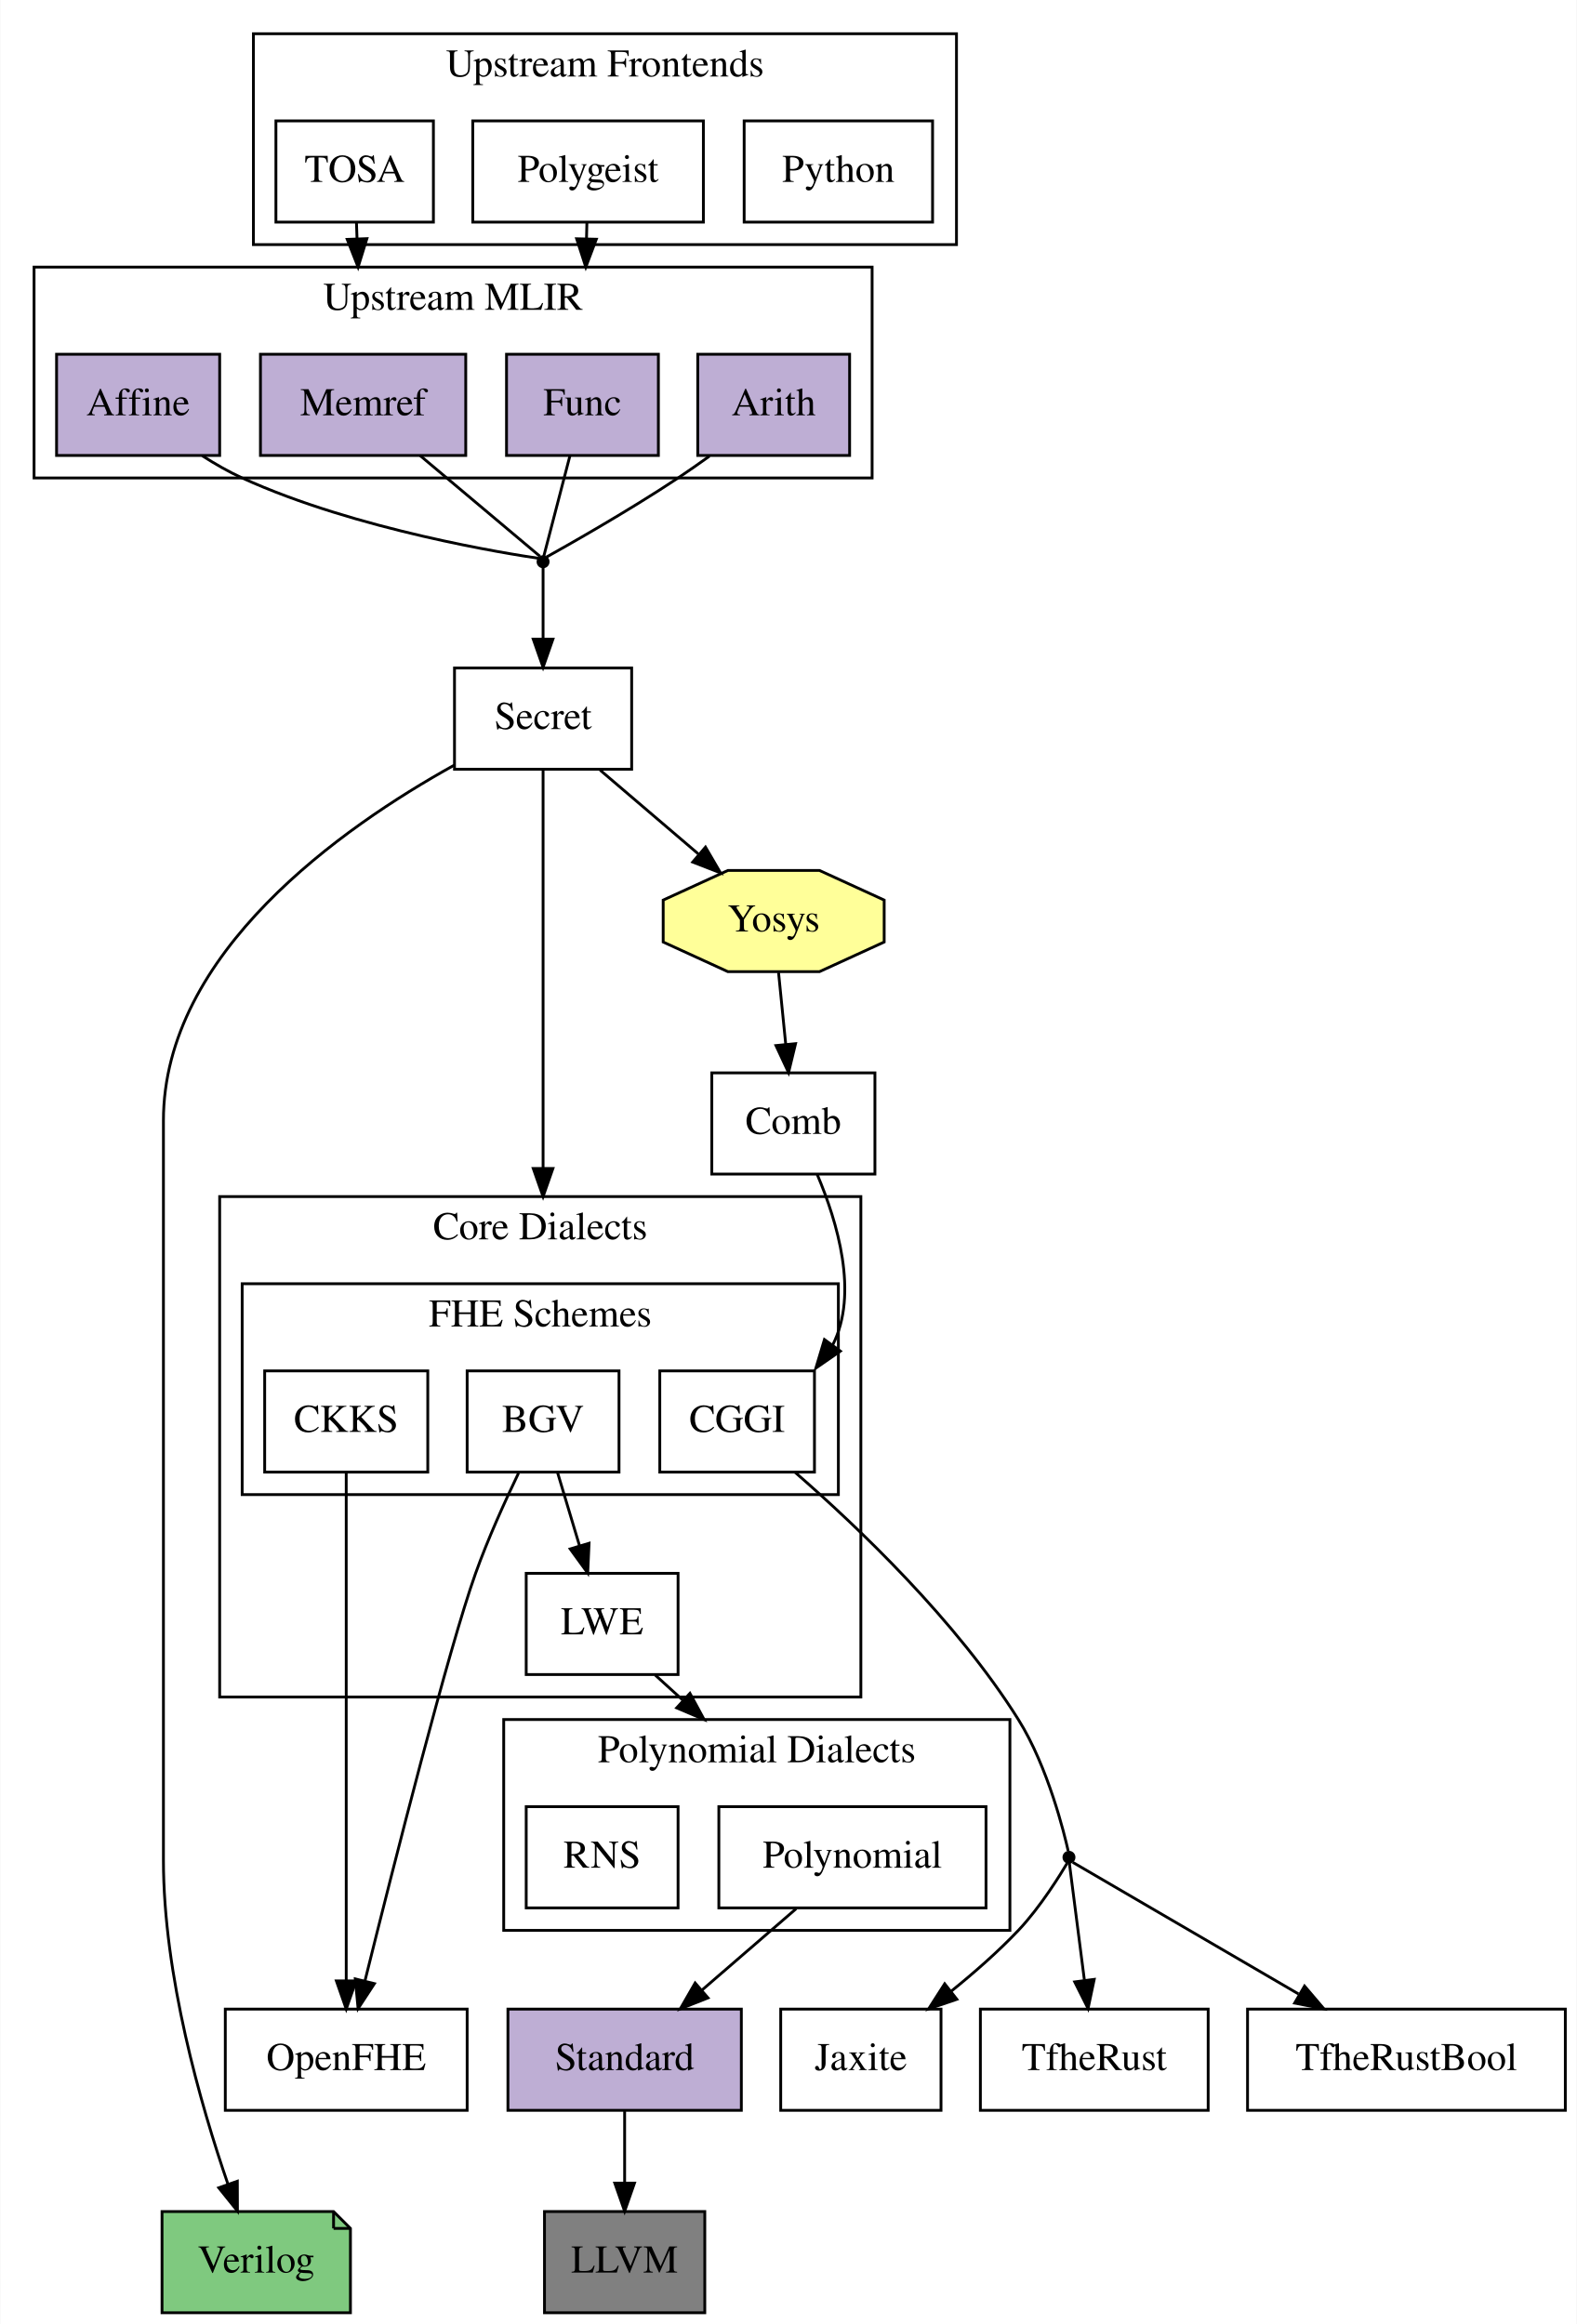
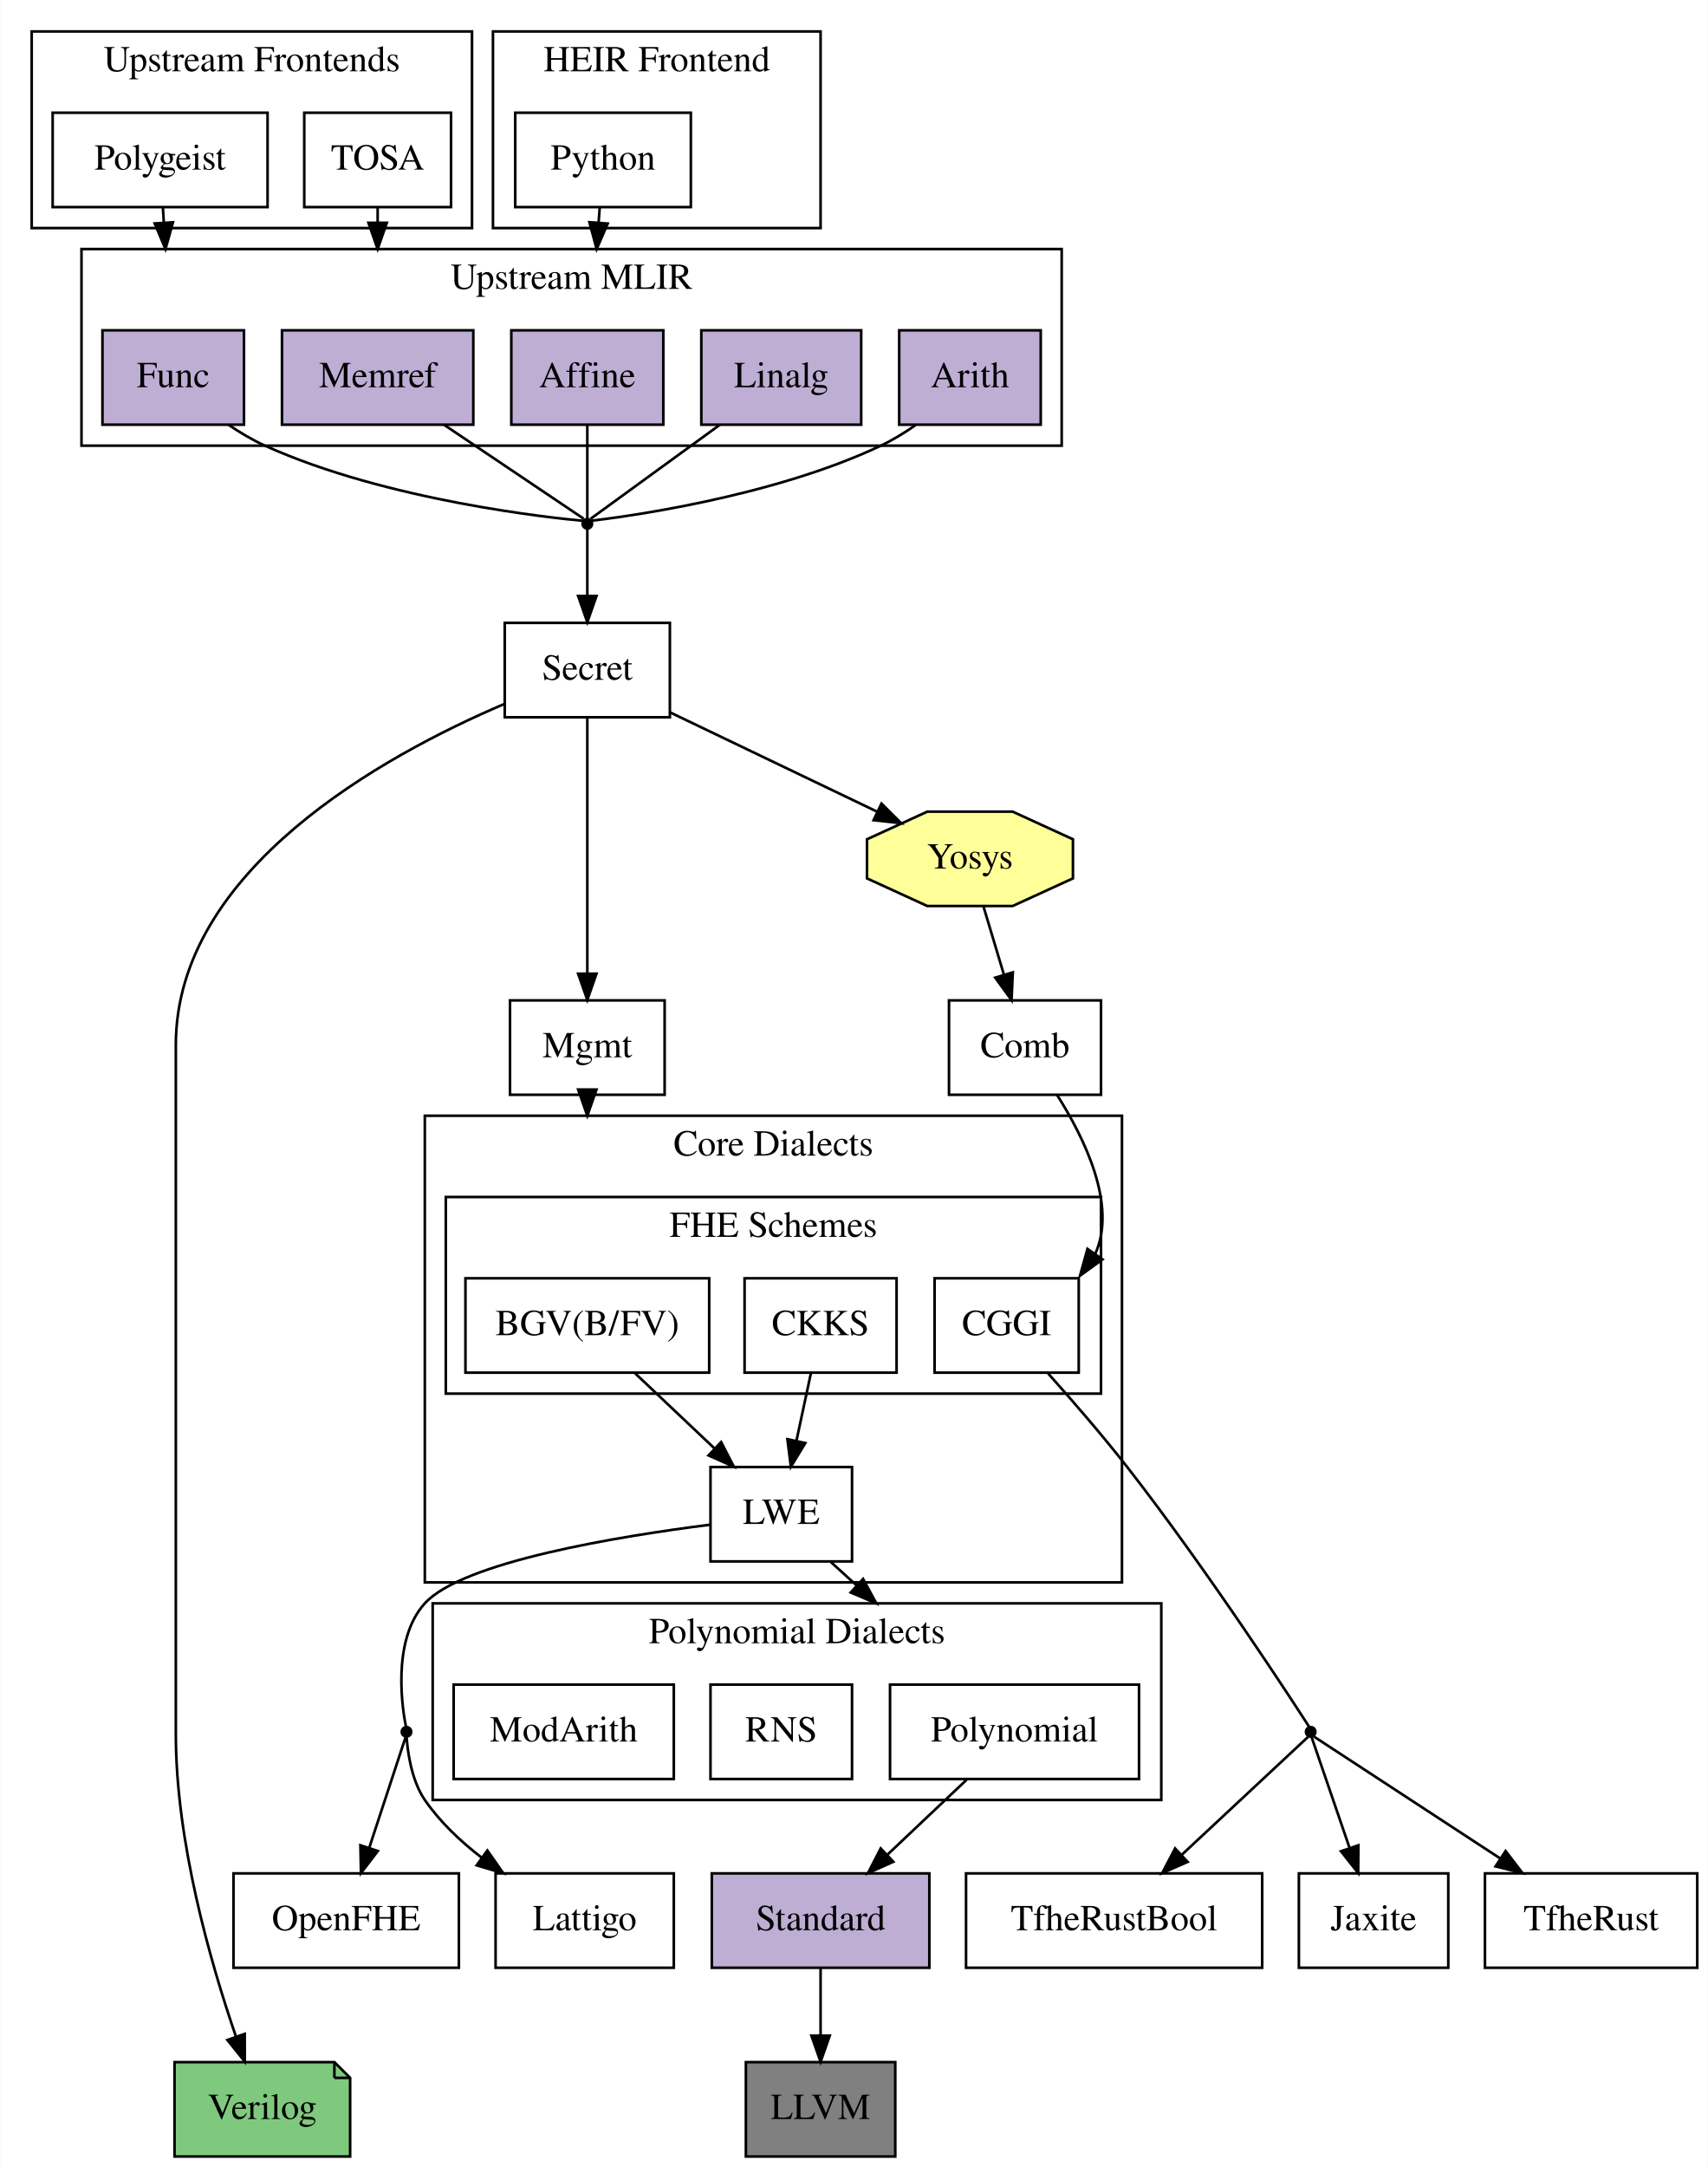
- <svg xmlns="http://www.w3.org/2000/svg" xmlns:xlink="http://www.w3.org/1999/xlink" width="561pt" height="827pt" viewBox="0.00 0.00 560.50 826.60">
+ <svg xmlns="http://www.w3.org/2000/svg" xmlns:xlink="http://www.w3.org/1999/xlink" width="652pt" height="827pt" viewBox="0.00 0.00 651.50 826.60">
  <g id="graph0" class="graph" transform="scale(1 1) rotate(0) translate(4 822.6)">
-     <polygon fill="white" stroke="transparent" points="-4,4 -4,-822.6 556.5,-822.6 556.5,4 -4,4" />
+     <polygon fill="white" stroke="transparent" points="-4,4 -4,-822.6 647.5,-822.6 647.5,4 -4,4" />
    <g id="clust1" class="cluster">
-       <polygon fill="none" stroke="black" points="86,-735.6 86,-810.6 336,-810.6 336,-735.6 86,-735.6" />
-       <text text-anchor="middle" x="211" y="-795.4" font-family="Times,serif" font-size="14.00">Upstream Frontends</text>
+       <polygon fill="none" stroke="black" points="8,-735.6 8,-810.6 176,-810.6 176,-735.6 8,-735.6" />
+       <text text-anchor="middle" x="92" y="-795.4" font-family="Times,serif" font-size="14.00">Upstream Frontends</text>
    </g>
    <g id="clust2" class="cluster">
-       <polygon fill="none" stroke="black" points="8,-652.6 8,-727.6 306,-727.6 306,-652.6 8,-652.6" />
-       <text text-anchor="middle" x="157" y="-712.4" font-family="Times,serif" font-size="14.00">Upstream MLIR</text>
-     </g>
-     <g id="clust5" class="cluster">
-       <polygon fill="none" stroke="black" points="74,-219 74,-397 302,-397 302,-219 74,-219" />
-       <text text-anchor="middle" x="188" y="-381.8" font-family="Times,serif" font-size="14.00">Core Dialects</text>
+       <polygon fill="none" stroke="black" points="184,-735.6 184,-810.6 309,-810.6 309,-735.6 184,-735.6" />
+       <text text-anchor="middle" x="246.5" y="-795.4" font-family="Times,serif" font-size="14.00">HEIR Frontend</text>
+     </g>
+     <g id="clust3" class="cluster">
+       <polygon fill="none" stroke="black" points="27,-652.6 27,-727.6 401,-727.6 401,-652.6 27,-652.6" />
+       <text text-anchor="middle" x="214" y="-712.4" font-family="Times,serif" font-size="14.00">Upstream MLIR</text>
    </g>
    <g id="clust6" class="cluster">
-       <polygon fill="none" stroke="black" points="82,-291 82,-366 294,-366 294,-291 82,-291" />
-       <text text-anchor="middle" x="188" y="-350.8" font-family="Times,serif" font-size="14.00">FHE Schemes</text>
+       <polygon fill="none" stroke="black" points="158,-219 158,-397 424,-397 424,-219 158,-219" />
+       <text text-anchor="middle" x="291" y="-381.8" font-family="Times,serif" font-size="14.00">Core Dialects</text>
    </g>
    <g id="clust7" class="cluster">
-       <polygon fill="none" stroke="black" points="175,-136 175,-211 355,-211 355,-136 175,-136" />
-       <text text-anchor="middle" x="265" y="-195.8" font-family="Times,serif" font-size="14.00">Polynomial Dialects</text>
+       <polygon fill="none" stroke="black" points="166,-291 166,-366 416,-366 416,-291 166,-291" />
+       <text text-anchor="middle" x="291" y="-350.8" font-family="Times,serif" font-size="14.00">FHE Schemes</text>
+     </g>
+     <g id="clust8" class="cluster">
+       <polygon fill="none" stroke="black" points="161,-136 161,-211 439,-211 439,-136 161,-136" />
+       <text text-anchor="middle" x="300" y="-195.8" font-family="Times,serif" font-size="14.00">Polynomial Dialects</text>
    </g>
    <g id="node1" class="node">
-       <polygon fill="white" stroke="black" points="327.5,-779.6 260.5,-779.6 260.5,-743.6 327.5,-743.6 327.5,-779.6" />
-       <text text-anchor="middle" x="294" y="-757.9" font-family="Times,serif" font-size="14.00">Python</text>
+       <polygon fill="white" stroke="black" points="98,-779.6 16,-779.6 16,-743.6 98,-743.6 98,-779.6" />
+       <text text-anchor="middle" x="57" y="-757.9" font-family="Times,serif" font-size="14.00">Polygeist</text>
+     </g>
+     <g id="node7" class="node">
+       <polygon fill="#beaed4" stroke="black" points="89,-696.6 35,-696.6 35,-660.6 89,-660.6 89,-696.6" />
+       <text text-anchor="middle" x="62" y="-674.9" font-family="Times,serif" font-size="14.00">Func</text>
+     </g>
+     <g id="edge7" class="edge">
+       <path fill="none" stroke="black" d="M58.06,-743.42C58.17,-741.63 58.29,-739.75 58.41,-737.8" />
+       <polygon fill="black" stroke="black" points="61.91,-737.8 59.04,-727.6 54.93,-737.37 61.91,-737.8" />
    </g>
    <g id="node2" class="node">
-       <polygon fill="white" stroke="black" points="246,-779.6 164,-779.6 164,-743.6 246,-743.6 246,-779.6" />
-       <text text-anchor="middle" x="205" y="-757.9" font-family="Times,serif" font-size="14.00">Polygeist</text>
+       <polygon fill="white" stroke="black" points="168,-779.6 112,-779.6 112,-743.6 168,-743.6 168,-779.6" />
+       <text text-anchor="middle" x="140" y="-757.9" font-family="Times,serif" font-size="14.00">TOSA</text>
+     </g>
+     <g id="node8" class="node">
+       <polygon fill="#beaed4" stroke="black" points="176.5,-696.6 103.5,-696.6 103.5,-660.6 176.5,-660.6 176.5,-696.6" />
+       <text text-anchor="middle" x="140" y="-674.9" font-family="Times,serif" font-size="14.00">Memref</text>
+     </g>
+     <g id="edge6" class="edge">
+       <path fill="none" stroke="black" d="M140,-743.42C140,-741.63 140,-739.75 140,-737.8" />
+       <polygon fill="black" stroke="black" points="143.5,-737.6 140,-727.6 136.5,-737.6 143.5,-737.6" />
+     </g>
+     <g id="node3" class="node">
+       <polygon fill="white" stroke="black" points="259.5,-779.6 192.5,-779.6 192.5,-743.6 259.5,-743.6 259.5,-779.6" />
+       <text text-anchor="middle" x="226" y="-757.9" font-family="Times,serif" font-size="14.00">Python</text>
    </g>
    <g id="node6" class="node">
-       <polygon fill="#beaed4" stroke="black" points="230,-696.6 176,-696.6 176,-660.6 230,-660.6 230,-696.6" />
-       <text text-anchor="middle" x="203" y="-674.9" font-family="Times,serif" font-size="14.00">Func</text>
-     </g>
-     <g id="edge6" class="edge">
-       <path fill="none" stroke="black" d="M204.58,-743.42C204.53,-741.63 204.49,-739.75 204.44,-737.8" />
-       <polygon fill="black" stroke="black" points="207.93,-737.51 204.19,-727.6 200.93,-737.68 207.93,-737.51" />
-     </g>
-     <g id="node3" class="node">
-       <polygon fill="white" stroke="black" points="150,-779.6 94,-779.6 94,-743.6 150,-743.6 150,-779.6" />
-       <text text-anchor="middle" x="122" y="-757.9" font-family="Times,serif" font-size="14.00">TOSA</text>
-     </g>
-     <g id="node7" class="node">
-       <polygon fill="#beaed4" stroke="black" points="161.5,-696.6 88.5,-696.6 88.5,-660.6 161.5,-660.6 161.5,-696.6" />
-       <text text-anchor="middle" x="125" y="-674.9" font-family="Times,serif" font-size="14.00">Memref</text>
+       <polygon fill="#beaed4" stroke="black" points="249,-696.6 191,-696.6 191,-660.6 249,-660.6 249,-696.6" />
+       <text text-anchor="middle" x="220" y="-674.9" font-family="Times,serif" font-size="14.00">Affine</text>
+     </g>
+     <g id="edge8" class="edge">
+       <path fill="none" stroke="black" d="M224.73,-743.42C224.6,-741.63 224.46,-739.75 224.31,-737.8" />
+       <polygon fill="black" stroke="black" points="227.78,-737.31 223.56,-727.6 220.8,-737.83 227.78,-737.31" />
+     </g>
+     <g id="node4" class="node">
+       <polygon fill="#beaed4" stroke="black" points="393,-696.6 339,-696.6 339,-660.6 393,-660.6 393,-696.6" />
+       <text text-anchor="middle" x="366" y="-674.9" font-family="Times,serif" font-size="14.00">Arith</text>
+     </g>
+     <g id="node9" class="node">
+       <ellipse fill="black" stroke="black" cx="220" cy="-622.8" rx="1.8" ry="1.8" />
+     </g>
+     <g id="edge1" class="edge">
+       <path fill="none" stroke="black" d="M345.21,-660.41C341.01,-657.5 336.5,-654.73 332,-652.6 289.91,-632.64 232.12,-625.2 221.66,-623.99" />
+     </g>
+     <g id="node10" class="node">
+       <polygon fill="#ffff99" stroke="black" points="405.29,-487.54 405.29,-502.46 382.28,-513 349.72,-513 326.71,-502.46 326.71,-487.54 349.72,-477 382.28,-477 405.29,-487.54" />
+       <text text-anchor="middle" x="366" y="-491.3" font-family="Times,serif" font-size="14.00">Yosys</text>
+     </g>
+     <g id="node5" class="node">
+       <polygon fill="#beaed4" stroke="black" points="324.5,-696.6 263.5,-696.6 263.5,-660.6 324.5,-660.6 324.5,-696.6" />
+       <text text-anchor="middle" x="294" y="-674.9" font-family="Times,serif" font-size="14.00">Linalg</text>
+     </g>
+     <g id="edge2" class="edge">
+       <path fill="none" stroke="black" d="M270.59,-660.58C251.62,-646.79 227.11,-628.97 221.28,-624.73" />
+     </g>
+     <g id="edge3" class="edge">
+       <path fill="none" stroke="black" d="M220,-660.58C220,-646.79 220,-628.97 220,-624.73" />
+     </g>
+     <g id="edge4" class="edge">
+       <path fill="none" stroke="black" d="M83.04,-660.6C87.46,-657.6 92.24,-654.76 97,-652.6 143.75,-631.43 207.8,-624.9 218.47,-623.93" />
    </g>
    <g id="edge5" class="edge">
-       <path fill="none" stroke="black" d="M122.64,-743.42C122.7,-741.63 122.77,-739.75 122.84,-737.8" />
-       <polygon fill="black" stroke="black" points="126.35,-737.72 123.22,-727.6 119.35,-737.46 126.35,-737.72" />
-     </g>
-     <g id="node4" class="node">
-       <polygon fill="#beaed4" stroke="black" points="298,-696.6 244,-696.6 244,-660.6 298,-660.6 298,-696.6" />
-       <text text-anchor="middle" x="271" y="-674.9" font-family="Times,serif" font-size="14.00">Arith</text>
-     </g>
-     <g id="node8" class="node">
-       <ellipse fill="black" stroke="black" cx="189" cy="-622.8" rx="1.8" ry="1.8" />
-     </g>
-     <g id="edge1" class="edge">
-       <path fill="none" stroke="black" d="M248.16,-660.36C244.47,-657.7 240.66,-655.04 237,-652.6 218.88,-640.54 195.72,-627.53 190.21,-624.47" />
-     </g>
-     <g id="node9" class="node">
-       <polygon fill="#ffff99" stroke="black" points="310.29,-487.54 310.29,-502.46 287.28,-513 254.72,-513 231.71,-502.46 231.71,-487.54 254.72,-477 287.28,-477 310.29,-487.54" />
-       <text text-anchor="middle" x="271" y="-491.3" font-family="Times,serif" font-size="14.00">Yosys</text>
-     </g>
-     <g id="node5" class="node">
-       <polygon fill="#beaed4" stroke="black" points="74,-696.6 16,-696.6 16,-660.6 74,-660.6 74,-696.6" />
-       <text text-anchor="middle" x="45" y="-674.9" font-family="Times,serif" font-size="14.00">Affine</text>
-     </g>
-     <g id="edge2" class="edge">
-       <path fill="none" stroke="black" d="M67.8,-660.5C72.35,-657.58 77.21,-654.79 82,-652.6 122.59,-634.05 177.49,-625.47 187.43,-624.02" />
-     </g>
-     <g id="edge3" class="edge">
-       <path fill="none" stroke="black" d="M198.57,-660.58C194.98,-646.79 190.35,-628.97 189.24,-624.73" />
-     </g>
-     <g id="edge4" class="edge">
-       <path fill="none" stroke="black" d="M145.25,-660.58C161.66,-646.79 182.85,-628.97 187.89,-624.73" />
-     </g>
-     <g id="node10" class="node">
-       <g id="a_node10">
-         <a xlink:href="https://heir.dev/docs/dialects/secret/" xlink:title="Secret">
-           <polygon fill="white" stroke="black" points="220.5,-585 157.5,-585 157.5,-549 220.5,-549 220.5,-585" />
-           <text text-anchor="middle" x="189" y="-563.3" font-family="Times,serif" font-size="14.00">Secret</text>
-         </a>
-       </g>
-     </g>
-     <g id="edge7" class="edge">
-       <path fill="none" stroke="black" d="M189,-620.87C189,-617.64 189,-606.55 189,-595.35" />
-       <polygon fill="black" stroke="black" points="192.5,-595.26 189,-585.26 185.5,-595.26 192.5,-595.26" />
+       <path fill="none" stroke="black" d="M165.31,-660.58C185.82,-646.79 212.31,-628.97 218.61,-624.73" />
    </g>
    <g id="node11" class="node">
      <g id="a_node11">
+         <a xlink:href="https://heir.dev/docs/dialects/secret/" xlink:title="Secret">
+           <polygon fill="white" stroke="black" points="251.5,-585 188.5,-585 188.5,-549 251.5,-549 251.5,-585" />
+           <text text-anchor="middle" x="220" y="-563.3" font-family="Times,serif" font-size="14.00">Secret</text>
+         </a>
+       </g>
+     </g>
+     <g id="edge9" class="edge">
+       <path fill="none" stroke="black" d="M220,-620.87C220,-617.64 220,-606.55 220,-595.35" />
+       <polygon fill="black" stroke="black" points="223.5,-595.26 220,-585.26 216.5,-595.26 223.5,-595.26" />
+     </g>
+     <g id="node12" class="node">
+       <g id="a_node12">
        <a xlink:href="https://heir.dev/docs/dialects/comb/" xlink:title="Comb">
-           <polygon fill="white" stroke="black" points="307,-441 249,-441 249,-405 307,-405 307,-441" />
-           <text text-anchor="middle" x="278" y="-419.3" font-family="Times,serif" font-size="14.00">Comb</text>
-         </a>
-       </g>
-     </g>
-     <g id="edge9" class="edge">
-       <path fill="none" stroke="black" d="M272.73,-476.7C273.5,-468.98 274.43,-459.71 275.29,-451.11" />
-       <polygon fill="black" stroke="black" points="278.78,-451.4 276.29,-441.1 271.81,-450.71 278.78,-451.4" />
-     </g>
-     <g id="edge8" class="edge">
-       <path fill="none" stroke="black" d="M209.27,-548.7C219.8,-539.7 232.81,-528.6 244.17,-518.9" />
-       <polygon fill="black" stroke="black" points="246.75,-521.3 252.09,-512.14 242.21,-515.98 246.75,-521.3" />
-     </g>
-     <g id="node12" class="node">
-       <polygon fill="#7fc97f" stroke="black" points="114.5,-36 53.5,-36 53.5,0 120.5,0 120.5,-30 114.5,-36" />
-       <polyline fill="none" stroke="black" points="114.5,-36 114.5,-30 " />
-       <polyline fill="none" stroke="black" points="120.5,-30 114.5,-30 " />
-       <text text-anchor="middle" x="87" y="-14.3" font-family="Times,serif" font-size="14.00">Verilog</text>
+           <polygon fill="white" stroke="black" points="416,-441 358,-441 358,-405 416,-405 416,-441" />
+           <text text-anchor="middle" x="387" y="-419.3" font-family="Times,serif" font-size="14.00">Comb</text>
+         </a>
+       </g>
+     </g>
+     <g id="edge11" class="edge">
+       <path fill="none" stroke="black" d="M371.19,-476.7C373.53,-468.9 376.35,-459.51 378.95,-450.83" />
+       <polygon fill="black" stroke="black" points="382.35,-451.69 381.87,-441.1 375.64,-449.68 382.35,-451.69" />
    </g>
    <g id="edge10" class="edge">
-       <path fill="none" stroke="black" d="M157.35,-550.42C117.45,-528.28 54,-483.7 54,-424 54,-424 54,-424 54,-161 54,-119.97 67.23,-73.97 76.94,-45.74" />
-       <polygon fill="black" stroke="black" points="80.28,-46.78 80.32,-36.19 73.68,-44.45 80.28,-46.78" />
+       <path fill="none" stroke="black" d="M251.68,-550.81C274.93,-539.66 306.51,-524.52 330.59,-512.98" />
+       <polygon fill="black" stroke="black" points="332.24,-516.07 339.75,-508.59 329.22,-509.75 332.24,-516.07" />
+     </g>
+     <g id="node13" class="node">
+       <polygon fill="#7fc97f" stroke="black" points="123.5,-36 62.5,-36 62.5,0 129.5,0 129.5,-30 123.5,-36" />
+       <polyline fill="none" stroke="black" points="123.5,-36 123.5,-30 " />
+       <polyline fill="none" stroke="black" points="129.5,-30 123.5,-30 " />
+       <text text-anchor="middle" x="96" y="-14.3" font-family="Times,serif" font-size="14.00">Verilog</text>
+     </g>
+     <g id="edge12" class="edge">
+       <path fill="none" stroke="black" d="M188.23,-554.03C142.35,-534.44 63,-490.89 63,-424 63,-424 63,-424 63,-161 63,-119.97 76.23,-73.97 85.94,-45.74" />
+       <polygon fill="black" stroke="black" points="89.28,-46.78 89.32,-36.19 82.68,-44.45 89.28,-46.78" />
    </g>
    <g id="node14" class="node">
      <g id="a_node14">
-         <a xlink:href="https://heir.dev/docs/dialects/bgv/" xlink:title="BGV">
-           <polygon fill="white" stroke="black" points="216,-335 162,-335 162,-299 216,-299 216,-335" />
-           <text text-anchor="middle" x="189" y="-313.3" font-family="Times,serif" font-size="14.00">BGV</text>
-         </a>
-       </g>
-     </g>
-     <g id="edge11" class="edge">
-       <path fill="none" stroke="black" d="M189,-548.95C189,-519.97 189,-459.19 189,-407.26" />
-       <polygon fill="black" stroke="black" points="192.5,-407 189,-397 185.5,-407 192.5,-407" />
+         <a xlink:href="https://heir.dev/docs/dialects/mgmt/" xlink:title="Mgmt">
+           <polygon fill="white" stroke="black" points="249.5,-441 190.5,-441 190.5,-405 249.5,-405 249.5,-441" />
+           <text text-anchor="middle" x="220" y="-419.3" font-family="Times,serif" font-size="14.00">Mgmt</text>
+         </a>
+       </g>
+     </g>
+     <g id="edge13" class="edge">
+       <path fill="none" stroke="black" d="M220,-548.87C220,-524.67 220,-480.21 220,-451.39" />
+       <polygon fill="black" stroke="black" points="223.5,-451.19 220,-441.19 216.5,-451.19 223.5,-451.19" />
+     </g>
+     <g id="node18" class="node">
+       <g id="a_node18">
+         <a xlink:href="https://heir.dev/docs/dialects/cggi/" xlink:title="CGGI">
+           <polygon fill="white" stroke="black" points="407.5,-335 352.5,-335 352.5,-299 407.5,-299 407.5,-335" />
+           <text text-anchor="middle" x="380" y="-313.3" font-family="Times,serif" font-size="14.00">CGGI</text>
+         </a>
+       </g>
+     </g>
+     <g id="edge15" class="edge">
+       <path fill="none" stroke="black" d="M399.21,-404.97C409.78,-388.32 422.16,-362.83 413.84,-344.41" />
+       <polygon fill="black" stroke="black" points="416.58,-342.21 408,-336 410.83,-346.21 416.58,-342.21" />
    </g>
    <g id="node16" class="node">
      <g id="a_node16">
-         <a xlink:href="https://heir.dev/docs/dialects/cggi/" xlink:title="CGGI">
-           <polygon fill="white" stroke="black" points="285.5,-335 230.5,-335 230.5,-299 285.5,-299 285.5,-335" />
-           <text text-anchor="middle" x="258" y="-313.3" font-family="Times,serif" font-size="14.00">CGGI</text>
-         </a>
-       </g>
-     </g>
-     <g id="edge12" class="edge">
-       <path fill="none" stroke="black" d="M286.5,-404.81C293.63,-388.03 301.29,-362.43 292,-344.25" />
-       <polygon fill="black" stroke="black" points="294.71,-342.03 286,-336 289.05,-346.15 294.71,-342.03" />
-     </g>
-     <g id="node13" class="node">
-       <g id="a_node13">
+         <a xlink:href="https://heir.dev/docs/dialects/bgv/" xlink:title="BGV(B/FV)">
+           <polygon fill="white" stroke="black" points="266.5,-335 173.5,-335 173.5,-299 266.5,-299 266.5,-335" />
+           <text text-anchor="middle" x="220" y="-313.3" font-family="Times,serif" font-size="14.00">BGV(B/FV)</text>
+         </a>
+       </g>
+     </g>
+     <g id="edge14" class="edge">
+       <path fill="none" stroke="black" d="M220,-404.83C220,-404.67 220,-404.52 220,-404.37" />
+       <polygon fill="black" stroke="black" points="223.5,-407 220,-397 216.5,-407 223.5,-407" />
+     </g>
+     <g id="node15" class="node">
+       <g id="a_node15">
        <a xlink:href="https://heir.dev/docs/dialects/lwe/" xlink:title="LWE">
-           <polygon fill="white" stroke="black" points="237,-263 183,-263 183,-227 237,-227 237,-263" />
-           <text text-anchor="middle" x="210" y="-241.3" font-family="Times,serif" font-size="14.00">LWE</text>
-         </a>
-       </g>
+           <polygon fill="white" stroke="black" points="321,-263 267,-263 267,-227 321,-227 321,-263" />
+           <text text-anchor="middle" x="294" y="-241.3" font-family="Times,serif" font-size="14.00">LWE</text>
+         </a>
+       </g>
+     </g>
+     <g id="node19" class="node">
+       <g id="a_node19">
+         <a xlink:href="https://heir.dev/docs/dialects/polynomial/" xlink:title="Polynomial">
+           <polygon fill="white" stroke="black" points="430.5,-180 335.5,-180 335.5,-144 430.5,-144 430.5,-180" />
+           <text text-anchor="middle" x="383" y="-158.3" font-family="Times,serif" font-size="14.00">Polynomial</text>
+         </a>
+       </g>
+     </g>
+     <g id="edge21" class="edge">
+       <path fill="none" stroke="black" d="M312.87,-226.82C315.91,-224.06 319.18,-221.09 322.59,-217.98" />
+       <polygon fill="black" stroke="black" points="325.22,-220.32 330.26,-211 320.51,-215.14 325.22,-220.32" />
+     </g>
+     <g id="node20" class="node">
+       <g id="a_node20">
+         <a xlink:href="https://heir.dev/docs/dialects/rns/" xlink:title="RNS">
+           <polygon fill="white" stroke="black" points="321,-180 267,-180 267,-144 321,-144 321,-180" />
+           <text text-anchor="middle" x="294" y="-158.3" font-family="Times,serif" font-size="14.00">RNS</text>
+         </a>
+       </g>
+     </g>
+     <g id="node29" class="node">
+       <ellipse fill="black" stroke="black" cx="151" cy="-162" rx="1.8" ry="1.8" />
+     </g>
+     <g id="edge18" class="edge">
+       <path fill="none" stroke="black" d="M266.98,-241.02C231.61,-236.53 172.44,-226.85 158,-211 144.84,-196.56 149.78,-168.87 150.83,-163.81" />
+     </g>
+     <g id="edge16" class="edge">
+       <path fill="none" stroke="black" d="M238.29,-298.7C247.43,-290.05 258.64,-279.45 268.6,-270.03" />
+       <polygon fill="black" stroke="black" points="271.06,-272.52 275.92,-263.1 266.25,-267.43 271.06,-272.52" />
    </g>
    <g id="node17" class="node">
      <g id="a_node17">
-         <a xlink:href="https://heir.dev/docs/dialects/polynomial/" xlink:title="Polynomial">
-           <polygon fill="white" stroke="black" points="346.5,-180 251.5,-180 251.5,-144 346.5,-144 346.5,-180" />
-           <text text-anchor="middle" x="299" y="-158.3" font-family="Times,serif" font-size="14.00">Polynomial</text>
-         </a>
-       </g>
-     </g>
-     <g id="edge16" class="edge">
-       <path fill="none" stroke="black" d="M228.87,-226.82C231.91,-224.06 235.18,-221.09 238.59,-217.98" />
-       <polygon fill="black" stroke="black" points="241.22,-220.32 246.26,-211 236.51,-215.14 241.22,-220.32" />
-     </g>
-     <g id="node18" class="node">
-       <g id="a_node18">
-         <a xlink:href="https://heir.dev/docs/dialects/rns/" xlink:title="RNS">
-           <polygon fill="white" stroke="black" points="237,-180 183,-180 183,-144 237,-144 237,-180" />
-           <text text-anchor="middle" x="210" y="-158.3" font-family="Times,serif" font-size="14.00">RNS</text>
-         </a>
-       </g>
-     </g>
-     <g id="edge15" class="edge">
-       <path fill="none" stroke="black" d="M194.19,-298.7C196.53,-290.9 199.35,-281.51 201.95,-272.83" />
-       <polygon fill="black" stroke="black" points="205.35,-273.69 204.87,-263.1 198.64,-271.68 205.35,-273.69" />
-     </g>
-     <g id="node19" class="node">
-       <g id="a_node19">
+         <a xlink:href="https://heir.dev/docs/dialects/ckks/" xlink:title="CKKS">
+           <polygon fill="white" stroke="black" points="338,-335 280,-335 280,-299 338,-299 338,-335" />
+           <text text-anchor="middle" x="309" y="-313.3" font-family="Times,serif" font-size="14.00">CKKS</text>
+         </a>
+       </g>
+     </g>
+     <g id="edge17" class="edge">
+       <path fill="none" stroke="black" d="M305.29,-298.7C303.64,-290.98 301.65,-281.71 299.81,-273.11" />
+       <polygon fill="black" stroke="black" points="303.18,-272.15 297.67,-263.1 296.34,-273.62 303.18,-272.15" />
+     </g>
+     <g id="node30" class="node">
+       <ellipse fill="black" stroke="black" cx="496" cy="-162" rx="1.8" ry="1.8" />
+     </g>
+     <g id="edge22" class="edge">
+       <path fill="none" stroke="black" d="M395.8,-298.72C404.9,-288.54 416.4,-275.29 426,-263 456.77,-223.58 490.3,-171.85 495.35,-164.01" />
+     </g>
+     <g id="node22" class="node">
+       <g id="a_node22">
+         <a xlink:href="https://heir.dev/docs/dialects/lattigo/" xlink:title="Lattigo">
+           <polygon fill="white" stroke="black" points="253,-108 185,-108 185,-72 253,-72 253,-108" />
+           <text text-anchor="middle" x="219" y="-86.3" font-family="Times,serif" font-size="14.00">Lattigo</text>
+         </a>
+       </g>
+     </g>
+     <g id="node23" class="node">
+       <g id="a_node23">
        <a xlink:href="https://heir.dev/docs/dialects/openfhe/" xlink:title="OpenFHE">
-           <polygon fill="white" stroke="black" points="162,-108 76,-108 76,-72 162,-72 162,-108" />
-           <text text-anchor="middle" x="119" y="-86.3" font-family="Times,serif" font-size="14.00">OpenFHE</text>
-         </a>
-       </g>
-     </g>
-     <g id="edge13" class="edge">
-       <path fill="none" stroke="black" d="M180.26,-298.63C175.35,-288.42 169.35,-275.17 165,-263 155.45,-236.29 135.95,-159.48 125.68,-118.13" />
-       <polygon fill="black" stroke="black" points="129.02,-117.06 123.22,-108.19 122.22,-118.74 129.02,-117.06" />
-     </g>
-     <g id="node15" class="node">
-       <g id="a_node15">
-         <a xlink:href="https://heir.dev/docs/dialects/ckks/" xlink:title="CKKS">
-           <polygon fill="white" stroke="black" points="148,-335 90,-335 90,-299 148,-299 148,-335" />
-           <text text-anchor="middle" x="119" y="-313.3" font-family="Times,serif" font-size="14.00">CKKS</text>
-         </a>
-       </g>
-     </g>
-     <g id="edge14" class="edge">
-       <path fill="none" stroke="black" d="M119,-298.72C119,-259.77 119,-164.88 119,-118.05" />
-       <polygon fill="black" stroke="black" points="122.5,-118.03 119,-108.03 115.5,-118.03 122.5,-118.03" />
+           <polygon fill="white" stroke="black" points="171,-108 85,-108 85,-72 171,-72 171,-108" />
+           <text text-anchor="middle" x="128" y="-86.3" font-family="Times,serif" font-size="14.00">OpenFHE</text>
+         </a>
+       </g>
+     </g>
+     <g id="node24" class="node">
+       <polygon fill="#beaed4" stroke="black" points="350.5,-108 267.5,-108 267.5,-72 350.5,-72 350.5,-108" />
+       <text text-anchor="middle" x="309" y="-86.3" font-family="Times,serif" font-size="14.00">Standard</text>
+     </g>
+     <g id="edge26" class="edge">
+       <path fill="none" stroke="black" d="M364.71,-143.7C355.57,-135.05 344.36,-124.45 334.4,-115.03" />
+       <polygon fill="black" stroke="black" points="336.75,-112.43 327.08,-108.1 331.94,-117.52 336.75,-112.43" />
    </g>
    <g id="node25" class="node">
-       <ellipse fill="black" stroke="black" cx="376" cy="-162" rx="1.8" ry="1.8" />
-     </g>
-     <g id="edge17" class="edge">
-       <path fill="none" stroke="black" d="M278.56,-298.97C300.77,-279.64 335.94,-246.19 358,-211 368.59,-194.11 374.43,-170.03 375.72,-164.27" />
-     </g>
-     <g id="node20" class="node">
-       <polygon fill="#beaed4" stroke="black" points="259.5,-108 176.5,-108 176.5,-72 259.5,-72 259.5,-108" />
-       <text text-anchor="middle" x="218" y="-86.3" font-family="Times,serif" font-size="14.00">Standard</text>
-     </g>
-     <g id="edge21" class="edge">
-       <path fill="none" stroke="black" d="M278.98,-143.7C268.87,-134.97 256.46,-124.24 245.48,-114.75" />
-       <polygon fill="black" stroke="black" points="247.65,-111.99 237.79,-108.1 243.07,-117.29 247.65,-111.99" />
+       <g id="a_node25">
+         <a xlink:href="https://heir.dev/docs/dialects/jaxite/" xlink:title="Jaxite">
+           <polygon fill="white" stroke="black" points="548.5,-108 491.5,-108 491.5,-72 548.5,-72 548.5,-108" />
+           <text text-anchor="middle" x="520" y="-86.3" font-family="Times,serif" font-size="14.00">Jaxite</text>
+         </a>
+       </g>
+     </g>
+     <g id="node26" class="node">
+       <g id="a_node26">
+         <a xlink:href="https://heir.dev/docs/dialects/tfherust/" xlink:title="TfheRust">
+           <polygon fill="white" stroke="black" points="643.5,-108 562.5,-108 562.5,-72 643.5,-72 643.5,-108" />
+           <text text-anchor="middle" x="603" y="-86.3" font-family="Times,serif" font-size="14.00">TfheRust</text>
+         </a>
+       </g>
+     </g>
+     <g id="node27" class="node">
+       <g id="a_node27">
+         <a xlink:href="https://heir.dev/docs/dialects/tfherustbool/" xlink:title="TfheRustBool">
+           <polygon fill="white" stroke="black" points="477.5,-108 364.5,-108 364.5,-72 477.5,-72 477.5,-108" />
+           <text text-anchor="middle" x="421" y="-86.3" font-family="Times,serif" font-size="14.00">TfheRustBool</text>
+         </a>
+       </g>
    </g>
    <g id="node21" class="node">
      <g id="a_node21">
-         <a xlink:href="https://heir.dev/docs/dialects/jaxite/" xlink:title="Jaxite">
-           <polygon fill="white" stroke="black" points="330.5,-108 273.5,-108 273.5,-72 330.5,-72 330.5,-108" />
-           <text text-anchor="middle" x="302" y="-86.3" font-family="Times,serif" font-size="14.00">Jaxite</text>
-         </a>
-       </g>
-     </g>
-     <g id="node22" class="node">
-       <g id="a_node22">
-         <a xlink:href="https://heir.dev/docs/dialects/tfherust/" xlink:title="TfheRust">
-           <polygon fill="white" stroke="black" points="425.5,-108 344.5,-108 344.5,-72 425.5,-72 425.5,-108" />
-           <text text-anchor="middle" x="385" y="-86.3" font-family="Times,serif" font-size="14.00">TfheRust</text>
-         </a>
-       </g>
-     </g>
-     <g id="node23" class="node">
-       <g id="a_node23">
-         <a xlink:href="https://heir.dev/docs/dialects/tfherustbool/" xlink:title="TfheRustBool">
-           <polygon fill="white" stroke="black" points="552.5,-108 439.5,-108 439.5,-72 552.5,-72 552.5,-108" />
-           <text text-anchor="middle" x="496" y="-86.3" font-family="Times,serif" font-size="14.00">TfheRustBool</text>
-         </a>
-       </g>
-     </g>
-     <g id="node24" class="node">
-       <polygon fill="gray" stroke="black" points="246.5,-36 189.5,-36 189.5,0 246.5,0 246.5,-36" />
-       <text text-anchor="middle" x="218" y="-14.3" font-family="Times,serif" font-size="14.00">LLVM</text>
-     </g>
-     <g id="edge22" class="edge">
-       <path fill="none" stroke="black" d="M218,-71.7C218,-63.98 218,-54.71 218,-46.11" />
-       <polygon fill="black" stroke="black" points="221.5,-46.1 218,-36.1 214.5,-46.1 221.5,-46.1" />
-     </g>
-     <g id="edge18" class="edge">
-       <path fill="none" stroke="black" d="M375.4,-159.97C373.3,-156.42 365.95,-144.38 358,-136 350.79,-128.4 342.28,-120.94 334.11,-114.35" />
-       <polygon fill="black" stroke="black" points="336.13,-111.49 326.1,-108.08 331.81,-117 336.13,-111.49" />
+         <a xlink:href="https://heir.dev/docs/dialects/modarith/" xlink:title="ModArith">
+           <polygon fill="white" stroke="black" points="253,-180 169,-180 169,-144 253,-144 253,-180" />
+           <text text-anchor="middle" x="211" y="-158.3" font-family="Times,serif" font-size="14.00">ModArith</text>
+         </a>
+       </g>
+     </g>
+     <g id="node28" class="node">
+       <polygon fill="gray" stroke="black" points="337.5,-36 280.5,-36 280.5,0 337.5,0 337.5,-36" />
+       <text text-anchor="middle" x="309" y="-14.3" font-family="Times,serif" font-size="14.00">LLVM</text>
+     </g>
+     <g id="edge27" class="edge">
+       <path fill="none" stroke="black" d="M309,-71.7C309,-63.98 309,-54.71 309,-46.11" />
+       <polygon fill="black" stroke="black" points="312.5,-46.1 309,-36.1 305.5,-46.1 312.5,-46.1" />
    </g>
    <g id="edge19" class="edge">
-       <path fill="none" stroke="black" d="M376.13,-160.01C376.72,-155.41 379.26,-135.64 381.47,-118.44" />
-       <polygon fill="black" stroke="black" points="384.98,-118.58 382.79,-108.21 378.04,-117.68 384.98,-118.58" />
+       <path fill="none" stroke="black" d="M151.05,-159.95C151.29,-156.3 152.47,-144.01 158,-136 163.77,-127.63 171.62,-120.22 179.76,-113.94" />
+       <polygon fill="black" stroke="black" points="181.86,-116.74 187.93,-108.05 177.77,-111.06 181.86,-116.74" />
    </g>
    <g id="edge20" class="edge">
-       <path fill="none" stroke="black" d="M377.35,-160.21C385.22,-155.62 426.02,-131.82 457.6,-113.4" />
-       <polygon fill="black" stroke="black" points="459.77,-116.19 466.64,-108.12 456.24,-110.14 459.77,-116.19" />
+       <path fill="none" stroke="black" d="M150.74,-160.21C149.36,-156 142.65,-135.58 136.87,-118" />
+       <polygon fill="black" stroke="black" points="140.07,-116.53 133.63,-108.12 133.42,-118.72 140.07,-116.53" />
+     </g>
+     <g id="edge23" class="edge">
+       <path fill="none" stroke="black" d="M496.27,-160.21C497.72,-156 504.72,-135.58 510.74,-118" />
+       <polygon fill="black" stroke="black" points="514.2,-118.72 514.13,-108.12 507.57,-116.45 514.2,-118.72" />
+     </g>
+     <g id="edge24" class="edge">
+       <path fill="none" stroke="black" d="M497.2,-160.21C504.19,-155.64 540.29,-132.03 568.4,-113.64" />
+       <polygon fill="black" stroke="black" points="570.37,-116.53 576.82,-108.12 566.54,-110.67 570.37,-116.53" />
+     </g>
+     <g id="edge25" class="edge">
+       <path fill="none" stroke="black" d="M495.16,-160.21C490.38,-155.76 466.25,-133.23 446.79,-115.07" />
+       <polygon fill="black" stroke="black" points="449.05,-112.39 439.35,-108.12 444.27,-117.51 449.05,-112.39" />
    </g>
  </g>
</svg>
